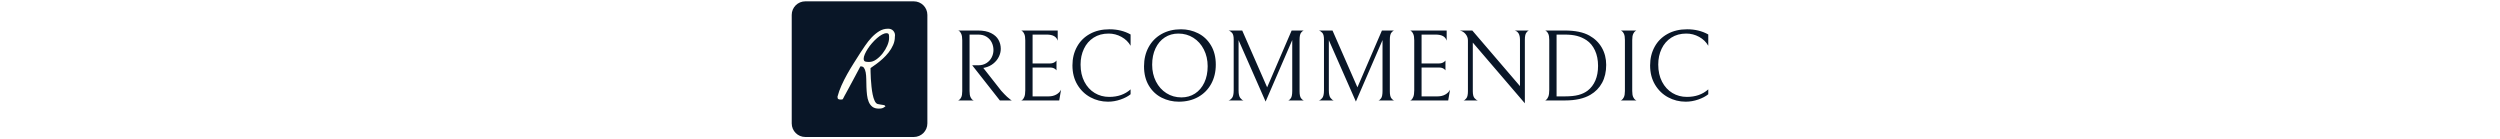
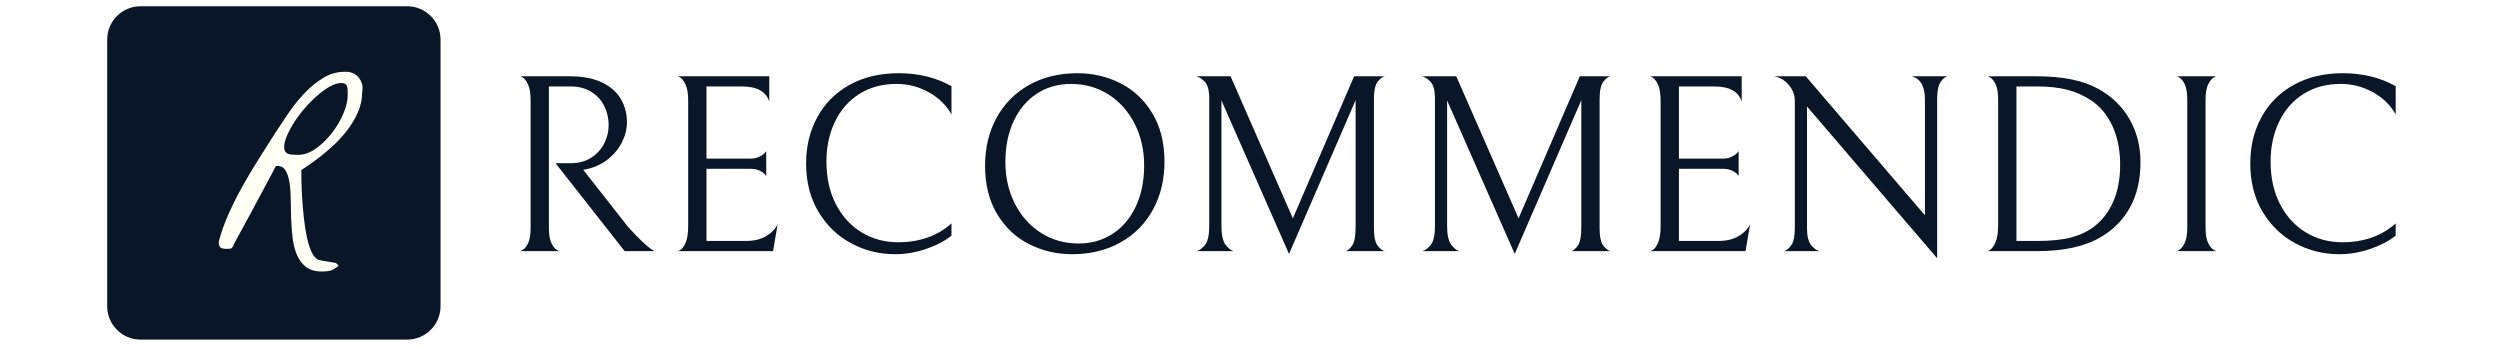
- <svg xmlns="http://www.w3.org/2000/svg" version="1.1" width="1500" height="83" viewBox="0 0 1500 83">
-   <svg xml:space="preserve" width="1500" height="83" data-version="2" data-id="lg_5DdkTDxgzIXFMri6r6" viewBox="0 0 561 83" x="0" y="0">
+ <svg xmlns="http://www.w3.org/2000/svg" version="1.1" width="600" height="83" viewBox="0 0 600 83">
+   <svg xml:space="preserve" width="600" height="83" data-version="2" data-id="lg_5DdkTDxgzIXFMri6r6" viewBox="0 0 561 83" x="0" y="0">
    <rect width="100%" height="100%" fill="transparent" />
-     <rect width="100" height="100" x="-50" y="-50" fill="#091627" rx="10" ry="10" transform="translate(46.228 41.5)scale(.8139)" />
+     <rect width="100" height="100" x="-50" y="-50" fill="#091627" rx="10" ry="10" transform="translate(46.228 41.5)scale(.8)" />
    <path fill="#091627" d="M117.485 39.17q2.8 0 4.88-1.31 2.07-1.32 3.14-3.42 1.07-2.1 1.07-4.42 0-2.38-1.01-4.49-1.01-2.1-3.08-3.44-2.08-1.34-5.06-1.34h-5.19v33.91q0 2.44.61 3.69t1.34 1.65q.73.4.73.27h-9.69q0 .13.73-.3t1.31-1.65q.58-1.22.58-3.66v-30.5q0-2.5-.58-3.81t-1.31-1.77q-.73-.46-.73-.27h12.07q4.76 0 7.84 1.55 3.08 1.56 4.45 4.03 1.38 2.47 1.38 5.4 0 2.44-1.16 4.78-1.16 2.35-3.33 4.09-2.16 1.74-5.03 2.41l-.97.18 10.73 13.67q2.14 2.38 3.54 3.66 1.4 1.28 2.04 1.71.64.42.77.48h-7.14l-16.59-21.1zm48.55 21.1h-22.99q0 .19.73-.27t1.31-1.83q.58-1.37.58-4V24.22q0-2.5-.58-3.81t-1.31-1.8q-.73-.49-.73-.3h22.08v6.1q-1.1-3.66-6.59-3.66h-8.48v17.32h10.49q1.22 0 2.08-.4.85-.39 1.28-.82.42-.43.49-.55v5.92q-.07-.12-.49-.55-.43-.43-1.25-.79-.83-.37-2.05-.37h-10.55v17.32h9.52q2.74 0 4.72-1.12 1.99-1.13 2.84-2.9zm42.82-3.72q-2.31 1.89-6.03 3.17-3.73 1.29-7.51 1.29-5.67 0-10.55-2.63-4.88-2.62-7.84-7.56-2.96-4.94-2.96-11.59 0-6.22 2.72-11.16 2.71-4.95 7.74-7.72 5.04-2.78 11.75-2.78 7.13 0 12.68 3.11v6.78q-1.89-3.36-5.49-5.34-3.59-1.98-7.68-1.98-5.19 0-9 2.44-3.81 2.44-5.82 6.68-2.02 4.23-2.02 9.48 0 5.92 2.29 10.31 2.29 4.39 6.19 6.74 3.91 2.35 8.72 2.35 7.75 0 12.81-4.52zm8.06-16.77q0-6.47 2.77-11.53 2.78-5.06 7.81-7.87 5.03-2.81 11.62-2.81 5.49 0 10.28 2.41 4.79 2.41 7.68 7.23 2.9 4.82 2.9 11.59 0 6.47-2.77 11.53-2.78 5.06-7.81 7.87-5.03 2.81-11.62 2.81-5.49 0-10.28-2.41-4.79-2.41-7.69-7.23-2.89-4.82-2.89-11.59m38.18-.06q0-5.55-2.29-10.04-2.28-4.48-6.28-7.01-3.99-2.53-9-2.53-4.57 0-8.14 2.31-3.57 2.32-5.58 6.56-2.01 4.24-2.01 9.85 0 5.55 2.28 10.04 2.29 4.48 6.29 7.01 3.99 2.53 8.99 2.53 4.58 0 8.15-2.31 3.57-2.32 5.58-6.56 2.01-4.24 2.01-9.85m57.77 20.55h-9.46q.74-.12 1.59-1.31.85-1.19.85-4.42v-30.5l-15.98 36.9-16.22-36.84v30.13q0 3.3 1.06 4.61 1.07 1.31 1.93 1.43h-9.03q.91-.12 2.01-1.37 1.1-1.25 1.1-4.67V23.67q0-2.92-1.04-4.02-1.04-1.1-2.07-1.34h8.23l14.95 34.09 14.7-34.09h7.38q-.79.12-1.71 1.28-.91 1.16-.91 4.27v30.92q0 3.05.91 4.21.92 1.16 1.71 1.28m54.17 0h-9.46q.73-.12 1.59-1.31.85-1.19.85-4.42v-30.5l-15.98 36.9-16.23-36.84v30.13q0 3.3 1.07 4.61 1.07 1.31 1.92 1.43h-9.02q.91-.12 2.01-1.37 1.1-1.25 1.1-4.67V23.67q0-2.92-1.04-4.02-1.04-1.1-2.07-1.34h8.23l14.95 34.09 14.7-34.09h7.38q-.8.12-1.71 1.28-.92 1.16-.92 4.27v30.92q0 3.05.92 4.21.91 1.16 1.71 1.28m32.39 0h-23q0 .19.73-.27.74-.46 1.31-1.83.58-1.37.58-4V24.22q0-2.5-.58-3.81-.57-1.31-1.31-1.8-.73-.49-.73-.3h22.08v6.1q-1.09-3.66-6.58-3.66h-8.48v17.32h10.49q1.22 0 2.07-.4.86-.39 1.28-.82.43-.43.49-.55v5.92q-.06-.12-.49-.55-.42-.43-1.25-.79-.82-.37-2.04-.37h-10.55v17.32h9.51q2.75 0 4.73-1.12 1.98-1.13 2.84-2.9zm39.89-41.96h8.6q-.85.18-1.67 1.37-.83 1.19-.83 4.18v38.12l-31.23-36.42v29.22q0 2.93 1.04 4.12 1.03 1.19 2.01 1.37h-8.6q.85-.18 1.74-1.37.88-1.19.88-4.18v-30.5q0-2.07-1.4-3.78t-3.54-2.13h7.57l28.6 33.36V23.86q0-4.7-3.17-5.55m45.45 38.55q-5.74 3.41-15.31 3.41h-12.02q0 .19.73-.33t1.31-1.92q.58-1.41.58-4.09V23.92q0-2.38-.58-3.63t-1.31-1.68q-.73-.43-.73-.3h11.96q9.33 0 14.76 3.05 4.82 2.68 7.44 7.25 2.62 4.58 2.62 10.31 0 6.23-2.47 10.77-2.47 4.54-6.98 7.17m-2.38-32.76q-2.69-1.77-5.74-2.56-3.05-.79-7.25-.79h-4.95v37.08h4.95q5 0 8.2-.85 3.2-.85 5.52-2.62 2.99-2.32 4.61-6.07 1.61-3.75 1.61-8.76 0-5.3-1.86-9.3-1.86-3.99-5.09-6.13m20.37 36.17q0 .19.73-.27.74-.46 1.35-1.71.61-1.25.61-3.69V23.98q0-2.44-.58-3.69t-1.31-1.68q-.74-.43-.74-.3h9.7q0-.13-.73.3t-1.34 1.68q-.61 1.25-.61 3.69V54.6q0 2.44.61 3.69t1.34 1.68q.73.43.73.3zm52.71-3.72q-2.32 1.89-6.04 3.17-3.72 1.29-7.51 1.29-5.67 0-10.55-2.63-4.88-2.62-7.84-7.56-2.96-4.94-2.96-11.59 0-6.22 2.72-11.16 2.71-4.95 7.75-7.72 5.03-2.78 11.74-2.78 7.14 0 12.69 3.11v6.78q-1.89-3.36-5.49-5.34-3.6-1.98-7.69-1.98-5.18 0-9 2.44-3.81 2.44-5.82 6.68-2.02 4.23-2.02 9.48 0 5.92 2.29 10.31 2.29 4.39 6.19 6.74 3.91 2.35 8.73 2.35 7.74 0 12.81-4.52z" />
    <path fill="#fffff5" d="M57.725 65.16q-2.37 0-3.8-1.1-1.42-1.11-2.18-2.93-.77-1.82-1.03-4.14-.27-2.32-.35-4.75-.07-2.42-.1-4.72-.03-2.29-.34-4.03-.32-1.74-1.03-2.77t-2.19-.87q-.37.69-1.08 2.06-.71 1.37-1.66 3.11-.95 1.74-1.98 3.69t-1.98 3.69q-.95 1.74-1.71 3.14-.77 1.4-1.14 2.08-.42.74-.58 1.14-.15.39-.34.63-.18.24-.47.29-.29.05-.87.05-1.06 0-1.48-.34-.42-.34-.42-1.4.89-3.37 2.4-6.72 1.5-3.35 3.35-6.65 1.84-3.29 3.9-6.54 2.06-3.24 4.06-6.4 1.26-1.9 2.95-4.41 1.69-2.5 3.77-4.74 2.09-2.24 4.54-3.77 2.45-1.53 5.25-1.53 1-.06 1.87.29.87.34 1.45 1.03.58.68.84 1.58.26.89.05 1.95 0 2.58-1.08 4.98-1.08 2.4-2.71 4.46-1.64 2.06-3.51 3.74-1.87 1.69-3.51 2.9-1.63 1.22-2.71 1.93t-1.08.76q0 .64.02 2.4.03 1.77.16 4.04.13 2.26.4 4.77.26 2.5.71 4.69.45 2.19 1.16 3.72.71 1.53 1.71 1.9.16.05.74.16.58.1 1.29.23.71.14 1.32.21.61.08.77.14.1.05.36.31.27.27.32.37-1.21.95-2 1.16-.79.21-2.06.21m-9.02-29.95q0 .79.27 1.19.26.39.74.55.47.16 1.08.18.6.03 1.29.03 2.11 0 4.22-1.5t3.82-3.69q1.71-2.19 2.77-4.67 1.05-2.48 1.05-4.38v-1.05q0-.53-.1-.98-.11-.45-.42-.71-.32-.26-1.01-.26-1.21 0-2.69.81-1.47.82-3 2.14-1.53 1.32-2.98 2.98t-2.56 3.37q-1.11 1.72-1.79 3.3-.69 1.58-.69 2.69" paint-order="stroke" />
  </svg>
</svg>
